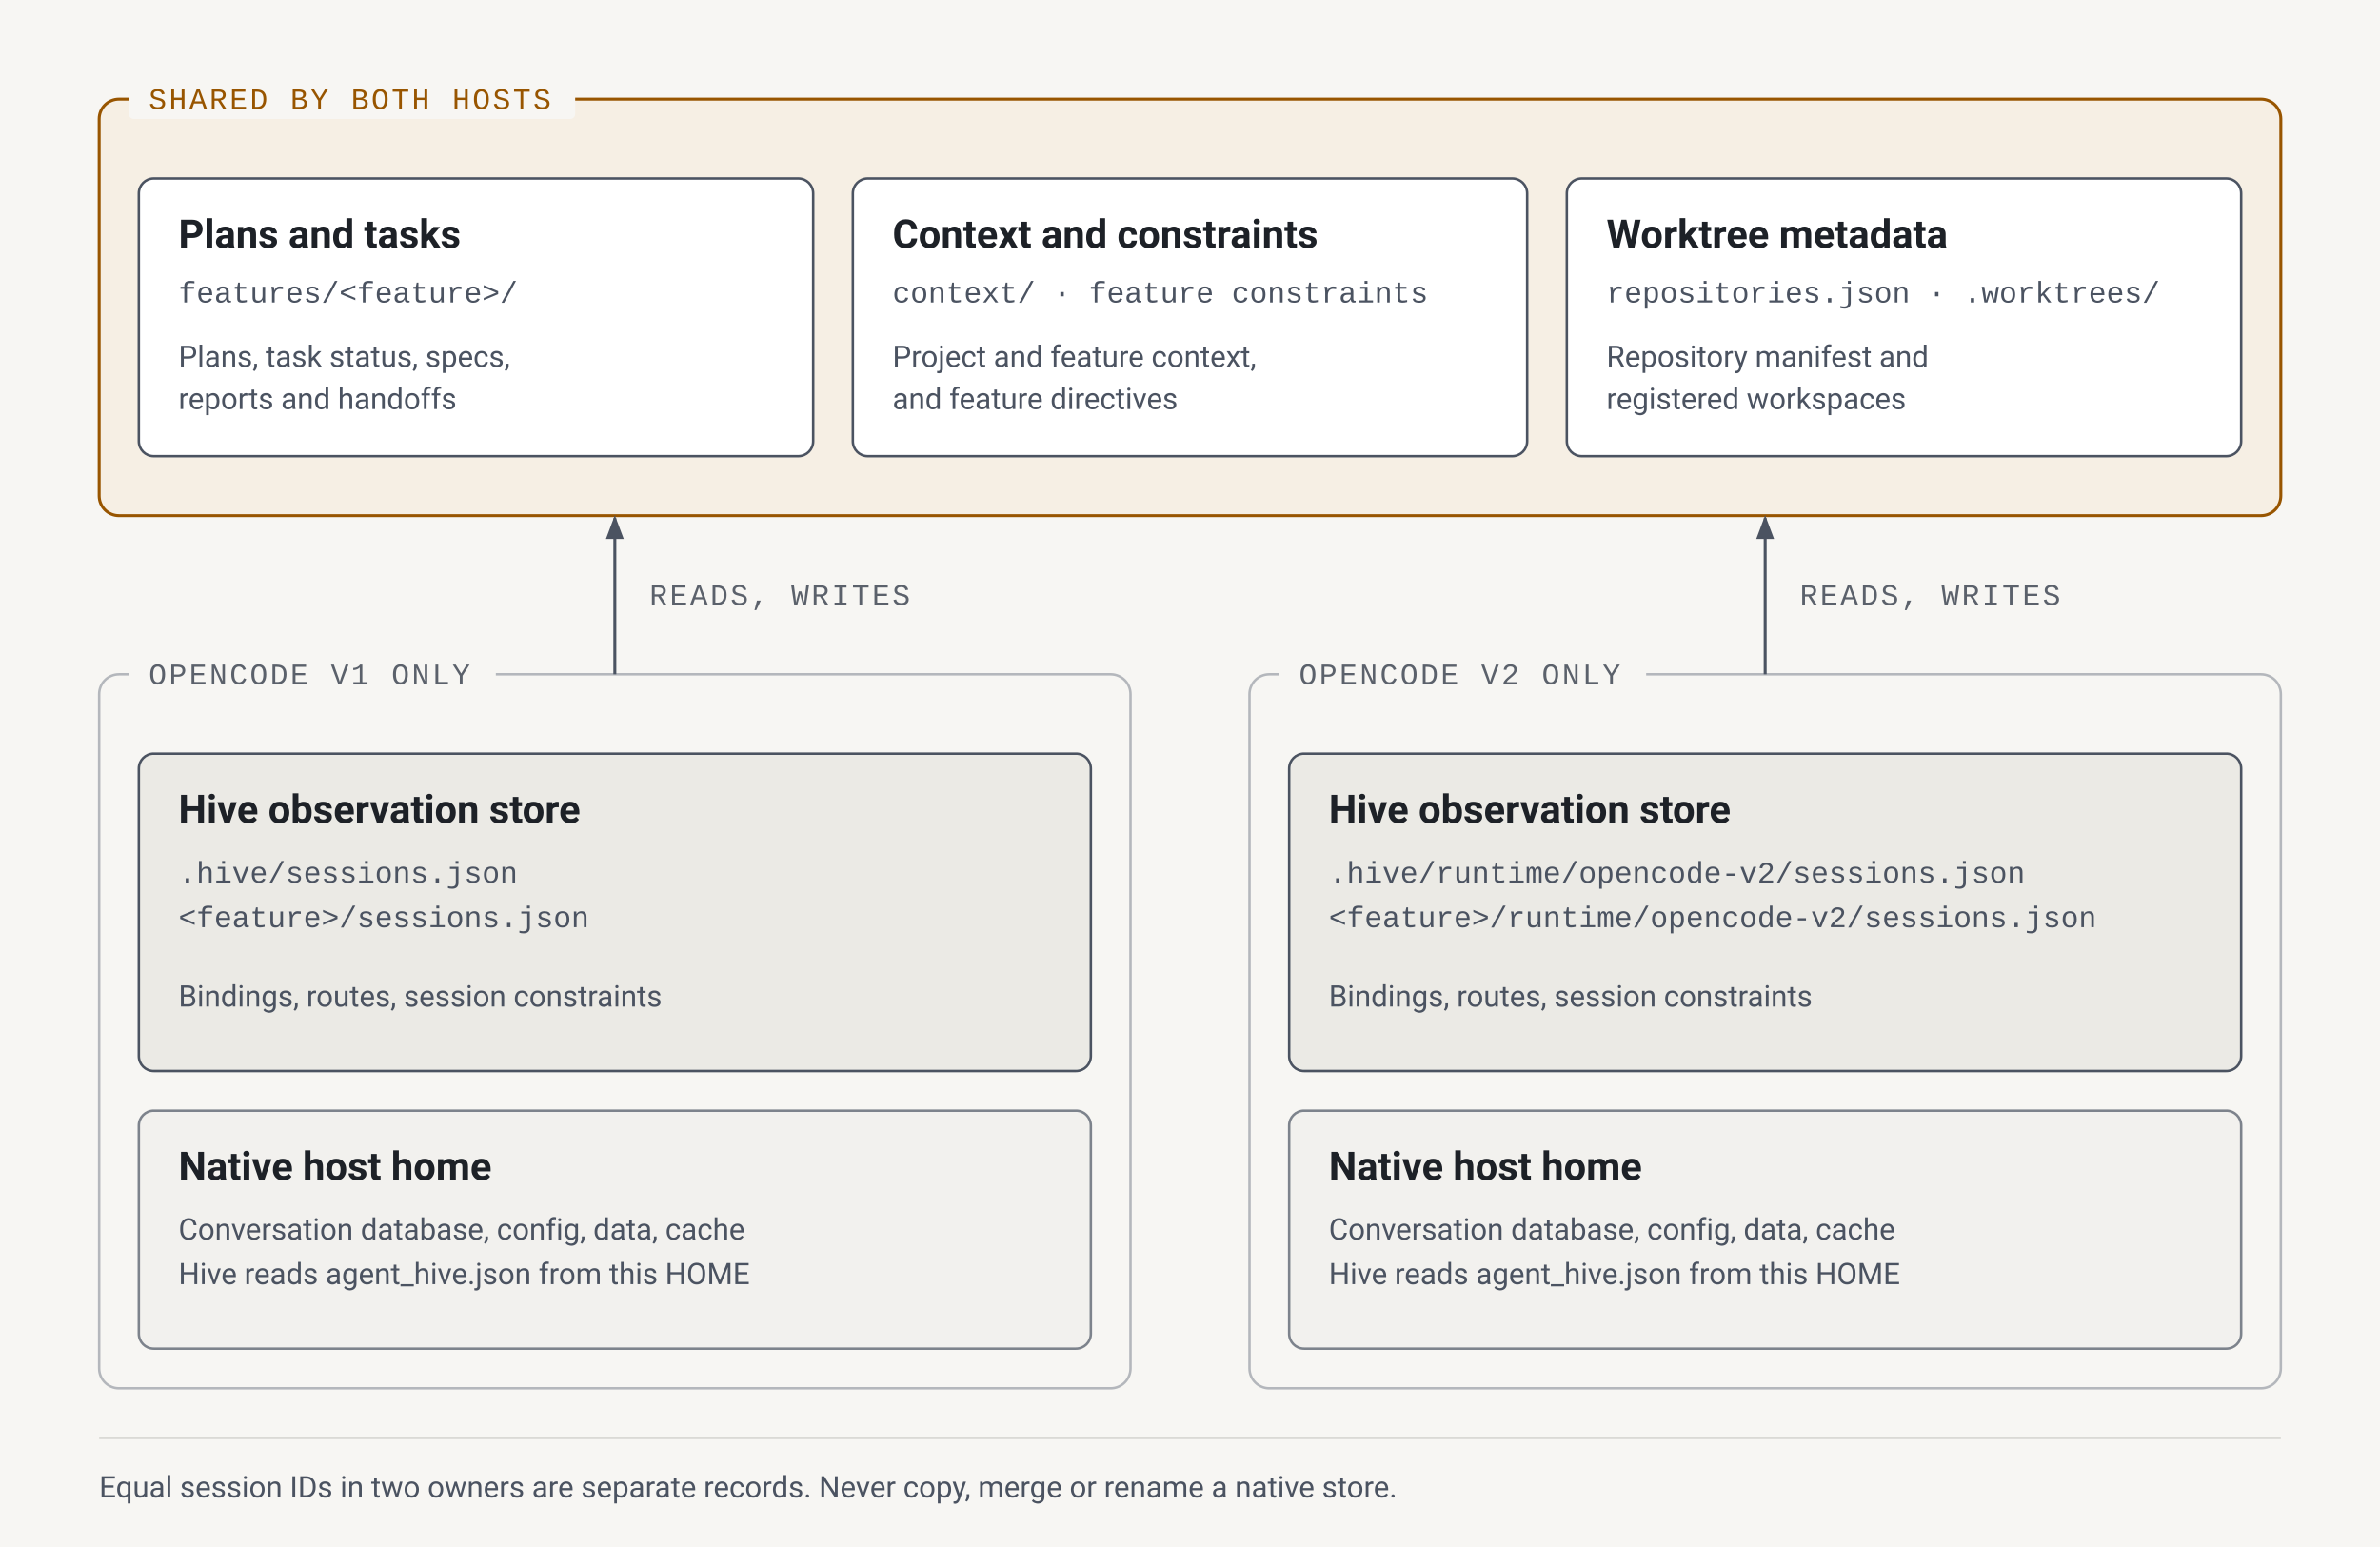
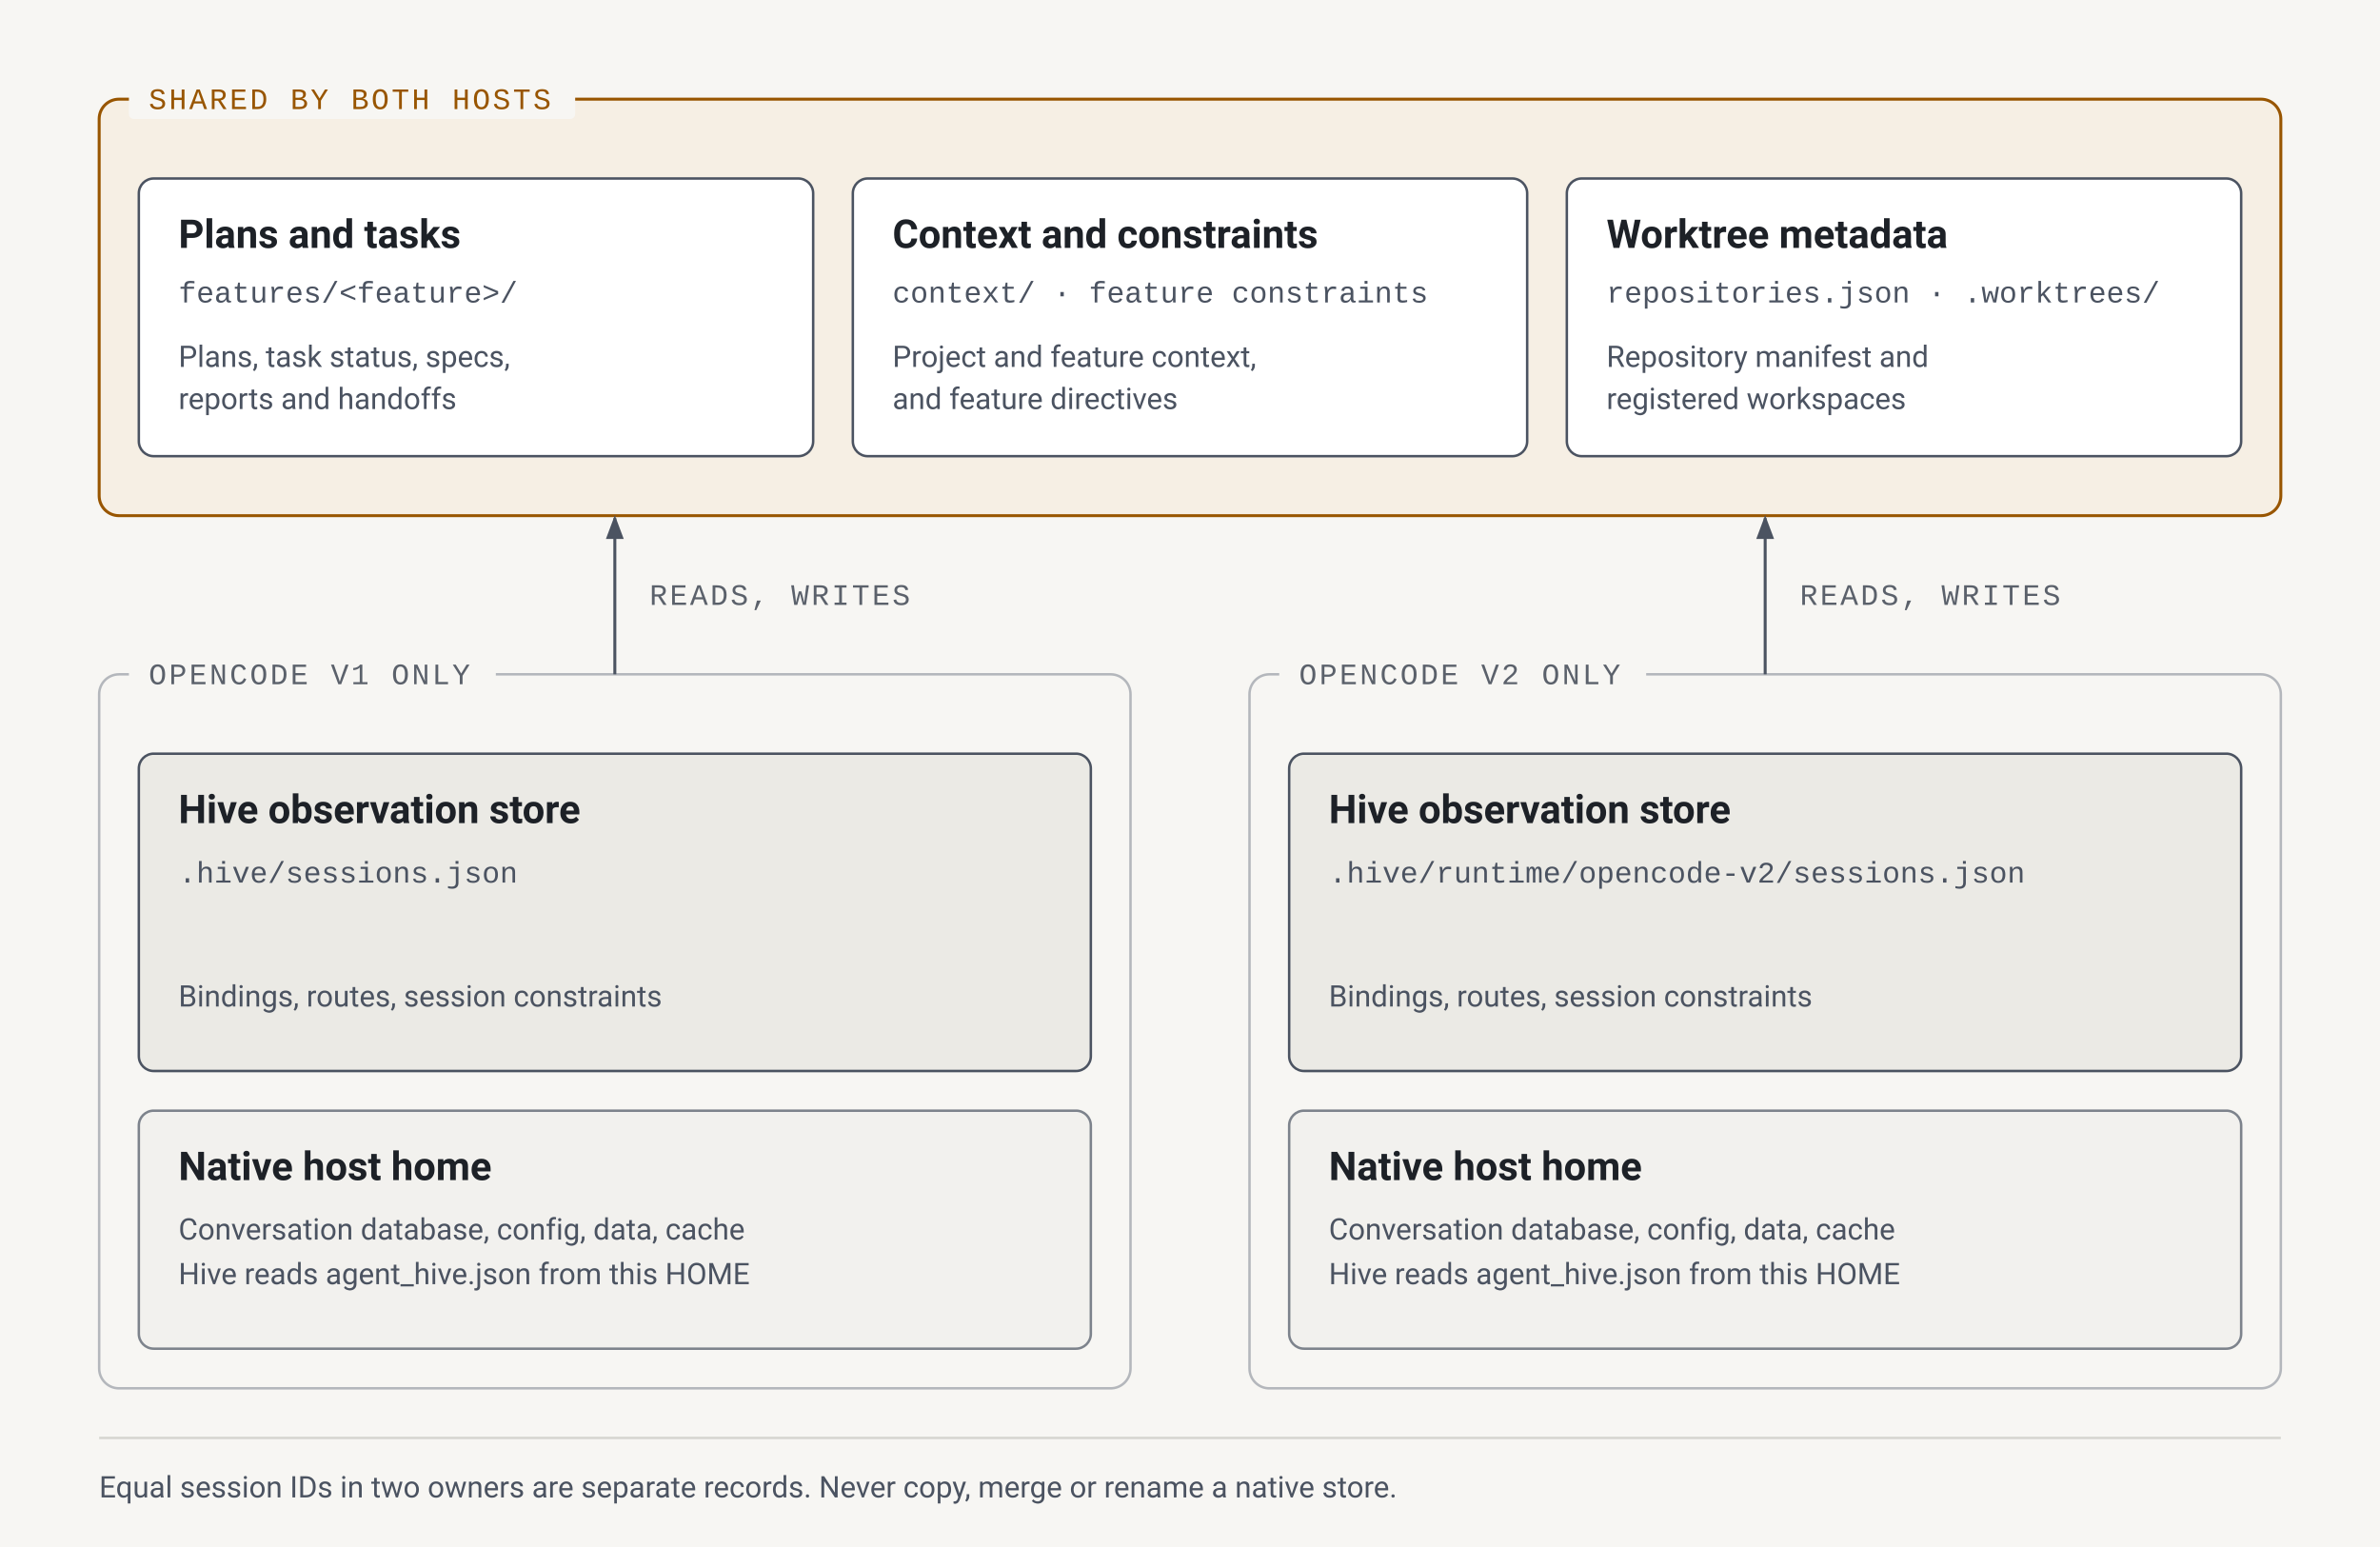
<svg xmlns="http://www.w3.org/2000/svg" viewBox="0 0 960 624" role="img" aria-labelledby="native-state-ownership-title native-state-ownership-desc" id="native-state-ownership-root">
  <defs>
    <style>#native-state-ownership-root { font-family: 'Geist', system-ui, -apple-system, 'Segoe UI', Roboto, 'Helvetica Neue', Arial, sans-serif; color: #1d2127; }
      #native-state-ownership-root .lede { max-width: 44rem; font-size: 1rem; line-height: 1.55; color: #4b5361; margin-bottom: 2rem; }
      #native-state-ownership-root .diagram-container { width: 100%; overflow-x: auto; }
      #native-state-ownership-root .note { max-width: 44rem;
      margin-top: 1.5rem;
      padding-top: 1rem;
      border-top: 1px solid #d6d6d1;
      font-size: 0.9rem;
      line-height: 1.55;
      color: #4b5361; }
      #native-state-ownership-root code { font-family: 'Geist Mono', ui-monospace, SFMono-Regular, Menlo, Consolas, 'Liberation Mono', monospace; font-size: 0.85em; }
      #native-state-ownership-root .name { font-family: 'Geist', system-ui, -apple-system, 'Segoe UI', Roboto, 'Helvetica Neue', Arial, sans-serif; font-size: 16px; font-weight: 600; fill: #1d2127; }
      #native-state-ownership-root .desc { font-family: 'Geist', system-ui, -apple-system, 'Segoe UI', Roboto, 'Helvetica Neue', Arial, sans-serif; font-size: 12px; font-weight: 400; fill: #4b5361; }
      #native-state-ownership-root .path { font-family: 'Geist Mono', ui-monospace, SFMono-Regular, Menlo, Consolas, 'Liberation Mono', monospace; font-size: 12px; fill: #4b5361; }
      #native-state-ownership-root .label { font-family: 'Geist Mono', ui-monospace, SFMono-Regular, Menlo, Consolas, 'Liberation Mono', monospace; font-size: 12px; font-weight: 500; letter-spacing: 0.08em; fill: #5b616b; }
      #native-state-ownership-root .label-accent { fill: #985500; }
      #native-state-ownership-root .diagram-container { overflow-x: visible; }</style>
    <marker id="native-state-ownership-arrow" markerWidth="8" markerHeight="6" refX="7" refY="3" orient="auto">
      <polygon points="0 0, 8 3, 0 6" fill="#4b5361" />
    </marker>
  </defs>
  <rect width="100%" height="100%" fill="#f7f6f3" />
  <rect x="40" y="40" width="880" height="168" rx="8" fill="#f6efe4" stroke="#985500" stroke-width="1.2" />
  <rect x="40" y="272" width="416" height="288" rx="8" fill="none" stroke="#b4b7bc" stroke-width="1" />
  <rect x="504" y="272" width="416" height="288" rx="8" fill="none" stroke="#b4b7bc" stroke-width="1" />
  <line x1="248" y1="272" x2="248" y2="209" stroke="#4b5361" stroke-width="1.2" marker-end="url(#native-state-ownership-arrow)" />
  <line x1="712" y1="272" x2="712" y2="209" stroke="#4b5361" stroke-width="1.2" marker-end="url(#native-state-ownership-arrow)" />
  <rect x="256" y="232" width="120" height="16" rx="2" fill="#f7f6f3" />
  <text class="label" x="262" y="244">READS, WRITES</text>
  <rect x="720" y="232" width="120" height="16" rx="2" fill="#f7f6f3" />
  <text class="label" x="726" y="244">READS, WRITES</text>
  <rect x="52" y="32" width="180" height="16" rx="2" fill="#f7f6f3" />
  <text class="label label-accent" x="60" y="44">SHARED BY BOTH HOSTS</text>
  <rect x="52" y="264" width="148" height="16" rx="2" fill="#f7f6f3" />
  <text class="label" x="60" y="276">OPENCODE V1 ONLY</text>
  <rect x="516" y="264" width="148" height="16" rx="2" fill="#f7f6f3" />
  <text class="label" x="524" y="276">OPENCODE V2 ONLY</text>
  <rect x="56" y="72" width="272" height="112" rx="6" fill="#ffffff" stroke="#4b5361" stroke-width="1" />
  <text class="name" x="72" y="100">Plans and tasks</text>
  <text class="path" x="72" y="122">features/&lt;feature&gt;/</text>
  <text class="desc" x="72" y="148">Plans, task status, specs,</text>
  <text class="desc" x="72" y="165">reports and handoffs</text>
  <rect x="344" y="72" width="272" height="112" rx="6" fill="#ffffff" stroke="#4b5361" stroke-width="1" />
  <text class="name" x="360" y="100">Context and constraints</text>
  <text class="path" x="360" y="122">context/ · feature constraints</text>
  <text class="desc" x="360" y="148">Project and feature context,</text>
  <text class="desc" x="360" y="165">and feature directives</text>
  <rect x="632" y="72" width="272" height="112" rx="6" fill="#ffffff" stroke="#4b5361" stroke-width="1" />
  <text class="name" x="648" y="100">Worktree metadata</text>
  <text class="path" x="648" y="122">repositories.json · .worktrees/</text>
  <text class="desc" x="648" y="148">Repository manifest and</text>
  <text class="desc" x="648" y="165">registered workspaces</text>
  <rect x="56" y="304" width="384" height="128" rx="6" fill="#ebeae5" stroke="#4b5361" stroke-width="1" />
  <text class="name" x="72" y="332">Hive observation store</text>
  <text class="path" x="72" y="356">.hive/sessions.json</text>
-   <text class="path" x="72" y="374">&lt;feature&gt;/sessions.json</text>
  <text class="desc" x="72" y="406">Bindings, routes, session constraints</text>
  <rect x="56" y="448" width="384" height="96" rx="6" fill="#f2f1ee" stroke="#7d838c" stroke-width="1" />
  <text class="name" x="72" y="476">Native host home</text>
  <text class="desc" x="72" y="500">Conversation database, config, data, cache</text>
  <text class="desc" x="72" y="518">Hive reads agent_hive.json from this HOME</text>
  <rect x="520" y="304" width="384" height="128" rx="6" fill="#ebeae5" stroke="#4b5361" stroke-width="1" />
  <text class="name" x="536" y="332">Hive observation store</text>
  <text class="path" x="536" y="356">.hive/runtime/opencode-v2/sessions.json</text>
-   <text class="path" x="536" y="374">&lt;feature&gt;/runtime/opencode-v2/sessions.json</text>
  <text class="desc" x="536" y="406">Bindings, routes, session constraints</text>
  <rect x="520" y="448" width="384" height="96" rx="6" fill="#f2f1ee" stroke="#7d838c" stroke-width="1" />
  <text class="name" x="536" y="476">Native host home</text>
  <text class="desc" x="536" y="500">Conversation database, config, data, cache</text>
  <text class="desc" x="536" y="518">Hive reads agent_hive.json from this HOME</text>
  <line x1="40" y1="580" x2="920" y2="580" stroke="#d6d6d1" stroke-width="1" />
  <text class="desc" x="40" y="604">Equal session IDs in two owners are separate records. Never copy, merge or rename a native store.</text>
</svg>
